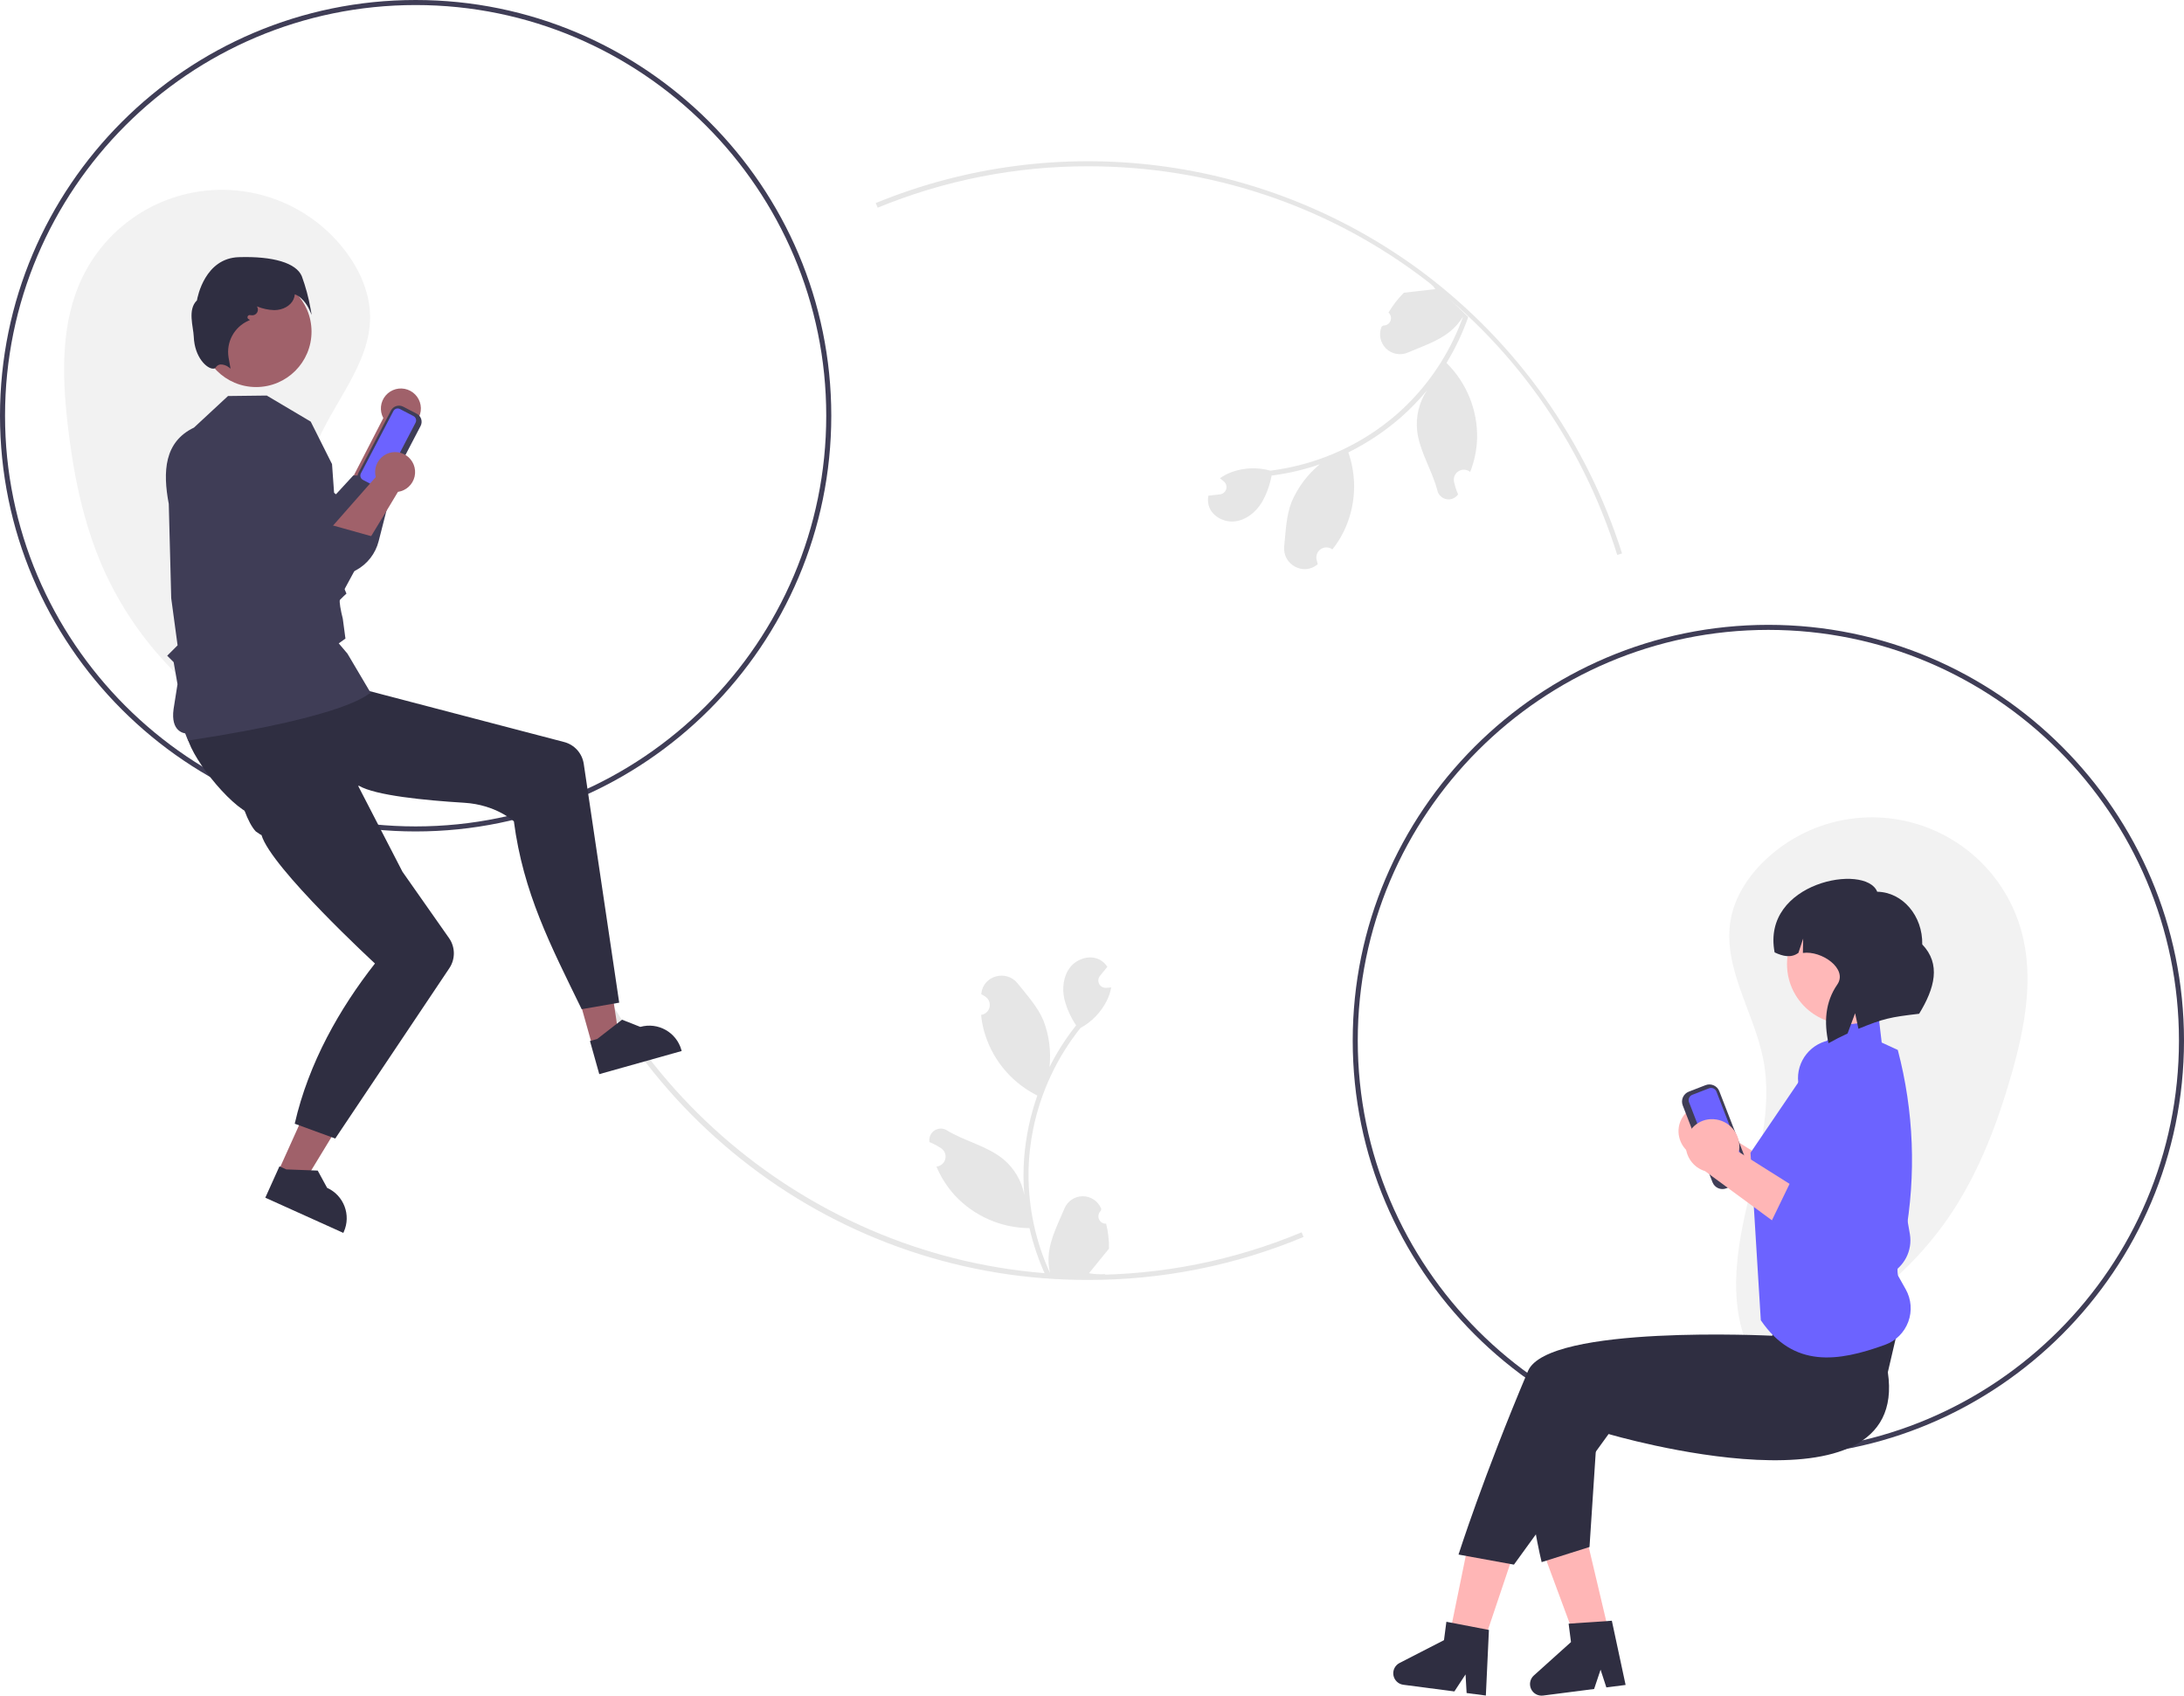
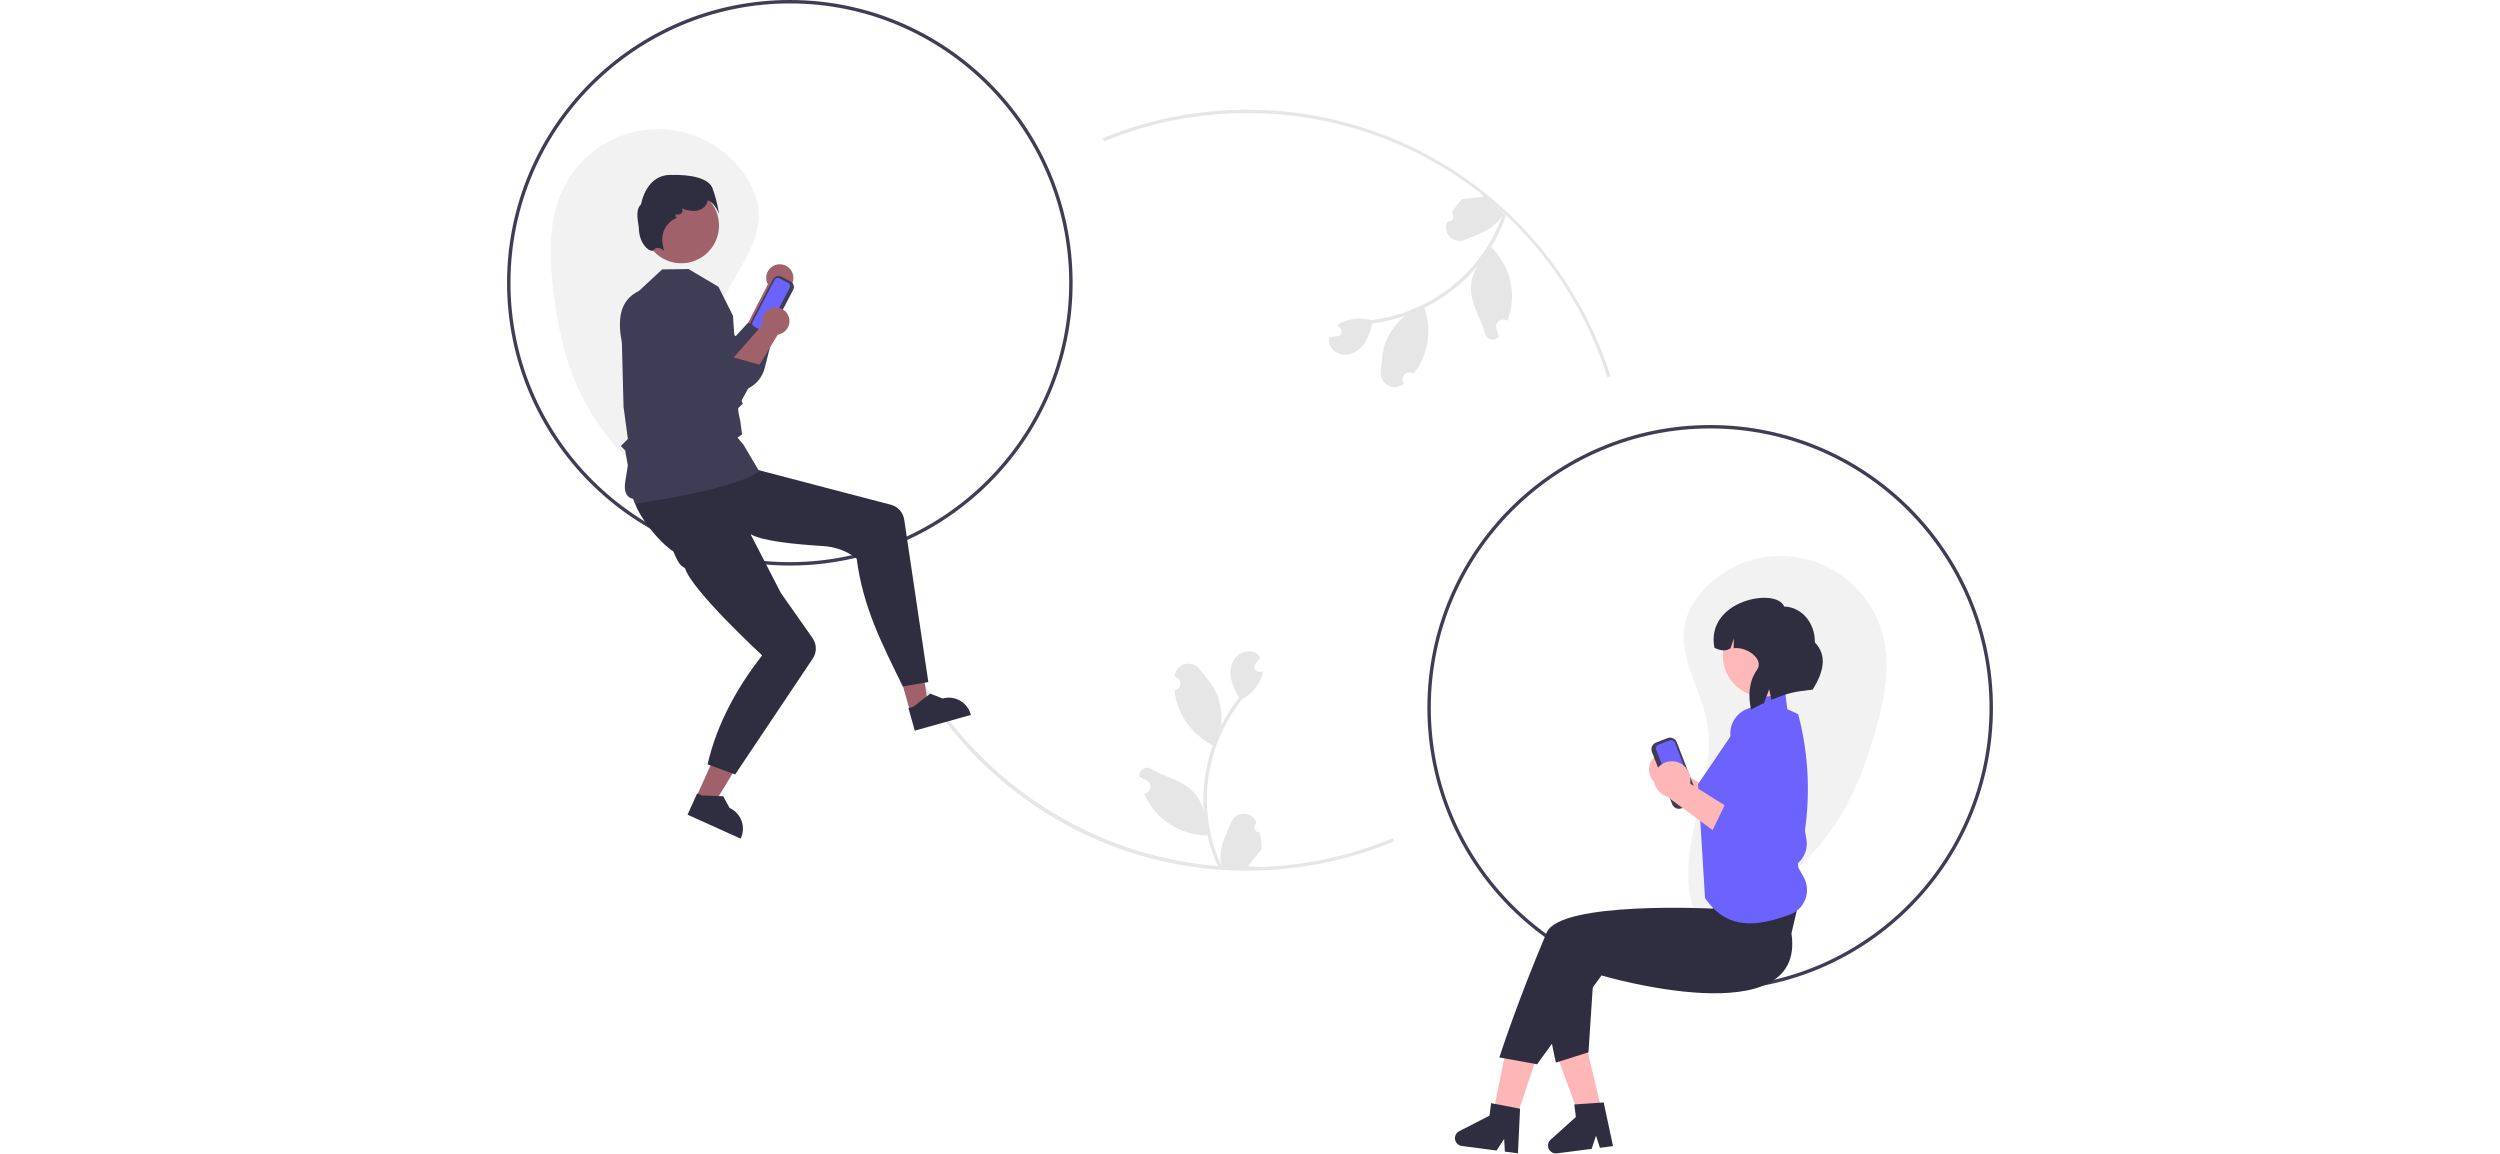
- <svg xmlns="http://www.w3.org/2000/svg" data-name="Layer 1" width="867" height="673.005" viewBox="0 0 867 673.005">
+ <svg xmlns="http://www.w3.org/2000/svg" data-name="Layer 1" width="867" height="400.005" viewBox="0 0 867 673.005">
  <path d="M279.609,409.65a137.199,137.199,0,0,1-72.318-70.942c-7.93-18.131-11.801-37.793-14.006-57.459-2.163-19.294-2.604-39.647,5.699-57.197a61.535,61.535,0,0,1,105.049-10.338c5.45,7.349,9.282,16.167,9.38,25.316.205,19.191-15.226,34.592-21.996,52.551-6.996,18.558-4.474,39.121-3.285,58.918s.435,41.26-11.577,57.041" transform="translate(-166.5 -113.4976)" fill="#f2f2f2" />
  <path d="M858.426,652.315a137.199,137.199,0,0,0,83.137-57.887c10.843-16.555,17.939-35.295,23.393-54.318,5.35-18.663,9.18-38.657,3.92-57.346a61.535,61.535,0,0,0-101.853-27.714c-6.6,6.337-11.849,14.393-13.471,23.397-3.403,18.888,9.243,36.647,12.923,55.483,3.802,19.465-2.113,39.319-6.588,58.64s-7.311,40.609,1.901,58.173" transform="translate(-166.5 -113.4976)" fill="#f2f2f2" />
  <path d="M598.5,621.498A219.995,219.995,0,0,1,464.079,576.191a223.646,223.646,0,0,1-78.777-114.596l1.921-.559C414.351,554.336,501.231,619.498,598.5,619.498a218.692,218.692,0,0,0,84.721-16.904l.771,1.846A220.68,220.68,0,0,1,598.5,621.498Z" transform="translate(-166.5 -113.4976)" fill="#e6e6e6" />
  <path d="M808.506,333.744C779.648,241.484,695.254,179.498,598.5,179.498a218.759,218.759,0,0,0-83.588,16.436l-.761-1.85a222.331,222.331,0,0,1,217.039,27.416A223.906,223.906,0,0,1,810.415,333.147Z" transform="translate(-166.5 -113.4976)" fill="#e6e6e6" />
  <path d="M868.5,691.498c-90.981,0-165-74.019-165-165s74.019-165,165-165,165,74.019,165,165S959.481,691.498,868.5,691.498Zm0-328c-89.878,0-163,73.122-163,163,0,89.879,73.122,163,163,163s163-73.121,163-163C1031.5,436.619,958.378,363.498,868.5,363.498Z" transform="translate(-166.5 -113.4976)" fill="#3f3d56" />
  <path d="M331.5,443.498c-90.981,0-165-74.019-165-165s74.019-165,165-165,165,74.019,165,165S422.481,443.498,331.5,443.498Zm0-328c-89.878,0-163,73.122-163,163s73.122,163,163,163,163-73.122,163-163S421.378,115.498,331.5,115.498Z" transform="translate(-166.5 -113.4976)" fill="#3f3d56" />
  <path d="M318.671,279.425l-14.57,28.298,14.387,8.247s9.87-31.787,10.16-32.993a7.939,7.939,0,1,0-9.976-3.553Z" transform="translate(-166.5 -113.4976)" fill="#a0616a" />
  <path d="M243.895,283.274c6.5,24.081,29.861,39.375,49.261,57.711a18.197,18.197,0,0,0,23.679-12.76l6.538-25.588-16.618-.444-6.877,7.474L277.625,293.81Z" transform="translate(-166.5 -113.4976)" fill="#3f3d56" />
  <path d="M843.97,552.136a10.855,10.855,0,0,1,10.138,11.245,10.414,10.414,0,0,1-.234,1.706l32.041,20.186-17.714,7.835L840.49,572.736a10.825,10.825,0,0,1-7.654-10.774,10.359,10.359,0,0,1,10.85-9.845Q843.828,552.125,843.97,552.136Z" transform="translate(-166.5 -113.4976)" fill="#ffb6b6" />
  <path d="M874.868,576.097,866.927,592.482l31.398,20.205a15.619,15.619,0,0,0,15.183,1.017h0a14.966,14.966,0,0,0,8.3-15.962L911.621,539.577a16.136,16.136,0,0,0-17.716-13.361h0a15.303,15.303,0,0,0-13.549,16.876q.026.237.059.473a15.7,15.7,0,0,0,.321,1.661l11.122,41.365Z" transform="translate(-166.5 -113.4976)" fill="#6c63ff" />
  <path d="M846.331,582.74l-11.824-30.509a4.227,4.227,0,0,1,2.411-5.463l6.649-2.577a4.227,4.227,0,0,1,5.463,2.411l11.824,30.509a4.227,4.227,0,0,1-2.411,5.463l-6.649,2.577A4.227,4.227,0,0,1,846.331,582.74Z" transform="translate(-166.5 -113.4976)" fill="#3f3d56" />
  <path d="M838.3,548.022a2.278,2.278,0,0,0-1.299,2.944l11.824,30.509a2.278,2.278,0,0,0,2.944,1.299l6.649-2.577a2.278,2.278,0,0,0,1.299-2.944L847.893,546.745a2.278,2.278,0,0,0-2.944-1.299Z" transform="translate(-166.5 -113.4976)" fill="#6c63ff" />
  <rect x="872.636" y="601.497" width="44.903" height="44.903" transform="translate(1623.676 1134.4) rotate(-180)" fill="#ffb8b8" />
  <polygon points="599.649 620.243 582.5 614.473 572.95 661.153 584.57 665.062 599.649 620.243" fill="#ffb6b6" />
  <polygon points="630.062 611.362 612.454 615.526 629.013 660.202 640.944 657.38 630.062 611.362" fill="#ffb6b6" />
  <path d="M915.929,658.131c9,60-110.851,24.527-110.851,24.527L767.5,734.498l-22-4s9.899-31.12,27.578-72.839c7.851-18.527,97-14,97-14l1.851-14.527,51-1Z" transform="translate(-166.5 -113.4976)" fill="#2f2e41" />
  <path d="M801.295,669.786l-32.641.751c5.233,45.007,9.846,62.96,9.846,62.96l19-6Z" transform="translate(-166.5 -113.4976)" fill="#2f2e41" />
  <path d="M890.277,528.529l9.038-11.618,12.893-.559,1.287,10.927,6.388,2.946a171.329,171.329,0,0,1,2.886,74.227l0,0h0a6.609,6.609,0,0,0-1.88,6.42l.414,1.651-.038.06a9.672,9.672,0,0,0-1.284,7.22h0l3.051,5.421a15.395,15.395,0,0,1-8.194,22.018c-18.753,6.797-36.332,9.329-49.337-9.745l-4.089-66.47Z" transform="translate(-166.5 -113.4976)" fill="#6c63ff" />
  <circle cx="733.245" cy="382.662" r="23.838" fill="#ffb8b8" />
  <path d="M911.712,467.423c10.093.194,18.099,9.556,17.88,20.911,7.469,7.794,4.999,17.33-1.242,27.528-11.417,1.325-14.082,1.877-24.094,5.961l-1.319-6.164-2.99,8.027q-3.817,1.76-7.576,3.863c-1.801-8.261-1.354-16.29,3.486-23.284,4.3-6.213-6.165-13.59-13.649-12.547h0l.11-5.707-1.88,5.673c-2.917,2.144-6.144,1.368-9.454-.182v-0C865.62,463.613,907.166,455.986,911.712,467.423Z" transform="translate(-166.5 -113.4976)" fill="#2f2e41" />
  <path d="M756.352,786.455l-7.64-.998-.421-7.392-4.435,6.757-20.264-2.647a4.594,4.594,0,0,1-1.504-8.642l17.642-9.062.953-7.293,16.888,3.239Z" transform="translate(-166.5 -113.4976)" fill="#2f2e41" />
  <path d="M811.828,782.247l-7.642.983-2.293-7.04-2.565,7.665-20.269,2.608a4.594,4.594,0,0,1-3.658-7.973L790.149,765.23l-.939-7.294,17.156-1.175Z" transform="translate(-166.5 -113.4976)" fill="#2f2e41" />
  <path d="M846.845,557.712a10.855,10.855,0,0,1,10.138,11.245,10.414,10.414,0,0,1-.234,1.706l32.041,20.186-17.714,7.835-27.711-20.37a10.825,10.825,0,0,1-7.654-10.774,10.359,10.359,0,0,1,10.85-9.845Q846.703,557.702,846.845,557.712Z" transform="translate(-166.5 -113.4976)" fill="#ffb6b6" />
  <path d="M877.743,581.674l-7.941,16.385,31.398,20.205a15.619,15.619,0,0,0,15.183,1.017h0a14.966,14.966,0,0,0,8.3-15.962l-10.188-58.164a16.136,16.136,0,0,0-17.716-13.361h0a15.303,15.303,0,0,0-13.549,16.876q.026.237.059.473a15.701,15.701,0,0,0,.321,1.661l11.122,41.365Z" transform="translate(-166.5 -113.4976)" fill="#6c63ff" />
  <polygon points="110.415 465.016 120.487 469.559 142.805 432.873 127.94 426.167 110.415 465.016" fill="#a0616a" />
  <path d="M271.82,588.86,302.792,602.832l.177-.392a13.226,13.226,0,0,0-6.616-17.494l-.001-0-3.721-6.844-12.492-.47-2.704-1.22Z" transform="translate(-166.5 -113.4976)" fill="#2f2e41" />
  <polygon points="235.159 415.125 245.796 412.139 239.34 369.685 223.639 374.093 235.159 415.125" fill="#a0616a" />
  <path d="M404.399,539.825l32.713-9.184-.116-.414a13.226,13.226,0,0,0-16.307-9.159l-.001 0-7.248-2.856-9.876,7.663-2.856.802Z" transform="translate(-166.5 -113.4976)" fill="#2f2e41" />
  <path d="M240.658,404.574c.272,7.87,17.01,29.103,25.813,32.148,1.496.518,2.371.803,2.371.803l3.064-.926L309.008,425.373c6.497,3.822,25.877,5.765,41.78,6.737,12.657.771,19.712,7.388,19.712,7.388,3.734,28.398,14.499,49.101,26.913,74.545l14.898-2.591-14.075-94.778a10.558,10.558,0,0,0-7.772-8.663L289.22,381.527s-5.584-1.01-17.36,4.67C252.473,395.551,240.464,398.848,240.658,404.574Z" transform="translate(-166.5 -113.4976)" fill="#2f2e41" />
  <path d="M260.004,403.051c-3.395,7.105,1.636,33.67,8.036,40.437l1.699,1.155.574.299c3.839,12.986,45.037,50.967,45.037,50.967-13.916,17.728-26.317,39.355-31.851,63.587l16.091,5.88L344.885,497.759a10.558,10.558,0,0,0-.131-11.942l-18.478-26.321-30.11-58.323C274.652,400.509,262.478,397.883,260.004,403.051Z" transform="translate(-166.5 -113.4976)" fill="#2f2e41" />
  <path d="M241.264,407.668c-.05,0-1.229-3.087-1.253-3.094-.401-.112-5.83-.648-4.609-9.635l1.562-9.892-1.525-8.734-2.565-2.565,4.122-4.122L234.47,350.93,233.5,313.498c-2.434-12.858-1.799-24.618,9.994-30.281l13.52-12.54,15.384-.186,17.454,10.347,8.456,16.858,3.28,45.688,2.449,5.714-.21.19c-.016.015-1.648,1.49-2.381,2.301-.355.504.311,4.269,1.134,7.466l1.055,7.892-2.658,1.9,3.456,4.082,9.421,15.925-.564-.14c-.636-.158-6.561,8.735-71.59,18.624C241.399,407.384,241.389,407.668,241.264,407.668Z" transform="translate(-166.5 -113.4976)" fill="#3f3d56" />
  <path d="M315.727,308.79l-5.383-2.809a3.599,3.599,0,0,1-1.524-4.851l12.889-24.701a3.599,3.599,0,0,1,4.851-1.524l5.383,2.809a3.599,3.599,0,0,1,1.524,4.851l-12.889,24.701A3.599,3.599,0,0,1,315.727,308.79Z" transform="translate(-166.5 -113.4976)" fill="#3f3d56" />
  <path d="M325.271,275.836a1.94,1.94,0,0,0-2.614.821l-12.889,24.701a1.94,1.94,0,0,0,.821,2.614l5.383,2.809a1.94,1.94,0,0,0,2.614-.821l12.889-24.701a1.94,1.94,0,0,0-.821-2.614Z" transform="translate(-166.5 -113.4976)" fill="#6c63ff" />
  <circle cx="101.672" cy="131.625" r="21.996" fill="#a0616a" />
  <path d="M257.354,259.29a5.259,5.259,0,0,0-3.399-1.141,2.735,2.735,0,0,0-1.871,1.243,1.106,1.106,0,0,1-.97.413c-2.347.085-7.35-4.269-7.692-12.67-.163-3.993-2.551-10.749,1.252-14.408.255-1.477,3.224-16.739,16.61-17.16,13.704-.436,22.827,2.317,25.019,7.54h0a75.905,75.905,0,0,1,3.458,12.766l.46,2.585-1.074-2.396c-.02-.045-1.979-4.335-5.611-5.766a6.162,6.162,0,0,1-.525,2.02c-1.185,2.568-4.172,4.244-7.611,4.27a19.645,19.645,0,0,1-6.915-1.487,2.263,2.263,0,0,1-2.135,3.536l-.636-.079a.864.864,0,0,0-.515,1.62l.56.299-.679.329a13.544,13.544,0,0,0-7.846,14.571l.792,4.455Z" transform="translate(-166.5 -113.4976)" fill="#2f2e41" />
  <path d="M605.61,599.177a2.937,2.937,0,0,1-2.128-5.09l.201-.8q-.04-.096-.08-.192a7.887,7.887,0,0,0-14.548.054c-2.379,5.731-5.409,11.471-6.155,17.53a23.331,23.331,0,0,0,.41,8.024,93.541,93.541,0,0,1-8.509-38.851,90.285,90.285,0,0,1,.56-10.072q.464-4.112,1.287-8.166a94.625,94.625,0,0,1,18.765-40.104,25.182,25.182,0,0,0,10.473-10.866,19.209,19.209,0,0,0,1.747-5.249c-.51.067-1.028.109-1.538.142-.159.008-.326.017-.485.025l-.06.003a2.91,2.91,0,0,1-2.39-4.74q.33-.406.661-.812c.334-.418.677-.828,1.011-1.245a1.448,1.448,0,0,0,.109-.125c.385-.476.769-.945,1.154-1.421a8.414,8.414,0,0,0-2.758-2.666c-3.853-2.257-9.169-.694-11.953,2.792-2.792,3.485-3.318,8.375-2.349,12.73a33.719,33.719,0,0,0,4.664,10.398c-.209.268-.426.527-.635.794a95.236,95.236,0,0,0-9.94,15.748,39.591,39.591,0,0,0-2.364-18.389c-2.262-5.458-6.503-10.054-10.237-14.772-4.485-5.667-13.683-3.194-14.473,3.99q-.011.104-.022.209.832.469,1.629.996a3.984,3.984,0,0,1-1.606,7.249l-.081.013a39.636,39.636,0,0,0,1.045,5.926,40.81,40.81,0,0,0,20.32,25.577c.326.167.644.334.97.493a97.207,97.207,0,0,0-5.232,24.624,92.197,92.197,0,0,0,.067,14.887l-.025-.176a24.363,24.363,0,0,0-8.317-14.067c-6.4-5.258-15.443-7.194-22.347-11.42a4.572,4.572,0,0,0-7.003,4.448q.014.092.028.185a26.761,26.761,0,0,1,3.001,1.446q.832.469,1.629.996a3.984,3.984,0,0,1-1.606,7.249l-.081.012c-.058.008-.109.017-.167.025a39.671,39.671,0,0,0,7.297,11.426,40.846,40.846,0,0,0,29.623,12.998h.008a97.18,97.18,0,0,0,6.528,19.058h23.32c.084-.259.159-.527.234-.786a26.496,26.496,0,0,1-6.453-.384c1.73-2.123,3.46-4.263,5.191-6.386a1.446,1.446,0,0,0,.109-.125c.878-1.087,1.764-2.165,2.641-3.251l0-.001a38.811,38.811,0,0,0-1.137-9.887Z" transform="translate(-166.5 -113.4976)" fill="#e6e6e6" />
  <path d="M717.709,237.565a2.937,2.937,0,0,1-2.029,5.131l-.703.432q-.039.097-.077.193a7.887,7.887,0,0,0,10.456,10.115c5.704-2.443,11.88-4.44,16.643-8.258a23.331,23.331,0,0,0,5.307-6.032,93.541,93.541,0,0,1-21.023,33.761,90.285,90.285,0,0,1-7.431,6.822q-3.203,2.621-6.622,4.95a94.625,94.625,0,0,1-41.43,15.623,25.182,25.182,0,0,0-15.084.472,19.209,19.209,0,0,0-4.915,2.54c.412.308.812.64,1.201.972.12.105.245.216.365.32l.045.04a2.91,2.91,0,0,1-1.597,5.063q-.52.061-1.04.121c-.531.066-1.062.12-1.594.186a1.447,1.447,0,0,0-.165.014c-.608.073-1.21.14-1.818.212a8.414,8.414,0,0,0,.114,3.835c1.184,4.306,6.082,6.897,10.508,6.343,4.432-.548,8.222-3.682,10.567-7.477a33.719,33.719,0,0,0,3.917-10.702c.336-.046.673-.08,1.009-.125a95.236,95.236,0,0,0,18.11-4.34,39.591,39.591,0,0,0-11.142,14.819c-2.189,5.488-2.361,11.739-2.979,17.724-.743,7.189,7.57,11.838,13.15,7.244q.081-.067.162-.134-.268-.917-.471-1.85a3.984,3.984,0,0,1,6.21-4.071l.067.048a39.637,39.637,0,0,0,3.388-4.973,40.81,40.81,0,0,0,3.3-32.499c-.117-.347-.228-.689-.35-1.03a97.208,97.208,0,0,0,20.934-13.982A92.198,92.198,0,0,0,733.035,268.364l-.105.143a24.363,24.363,0,0,0-3.863,15.879c.914,8.232,6.038,15.93,8.033,23.776a4.572,4.572,0,0,0,8.119,1.702q.054-.076.109-.152a26.76,26.76,0,0,1-1.14-3.13q-.268-.917-.471-1.85a3.984,3.984,0,0,1,6.21-4.071l.067.048c.048.035.09.064.137.099a39.67,39.67,0,0,0,2.749-13.276,40.846,40.846,0,0,0-12.142-29.984l-.006-.006a97.18,97.18,0,0,0,8.627-18.204l-16.7-16.277c-.241.127-.481.266-.716.399a26.496,26.496,0,0,1,4.353,4.779c-2.721.313-5.454.638-8.174.95a1.449,1.449,0,0,0-.165.014c-1.387.166-2.774.319-4.161.485l-.001.001a38.812,38.812,0,0,0-6.086,7.874Z" transform="translate(-166.5 -113.4976)" fill="#e6e6e6" />
  <path d="M315.663,302.841l-21.03,23.893,11.942,11.506s17.321-28.422,17.897-29.521a7.939,7.939,0,1,0-8.809-5.878Z" transform="translate(-166.5 -113.4976)" fill="#a0616a" />
  <path d="M242.205,288.345c.433,24.938,19.361,45.466,33.706,67.978a18.197,18.197,0,0,0,26.076-6.603L314.565,326.499l-16.009-4.482-8.492,5.572-17.716-20.803Z" transform="translate(-166.5 -113.4976)" fill="#3f3d56" />
</svg>
